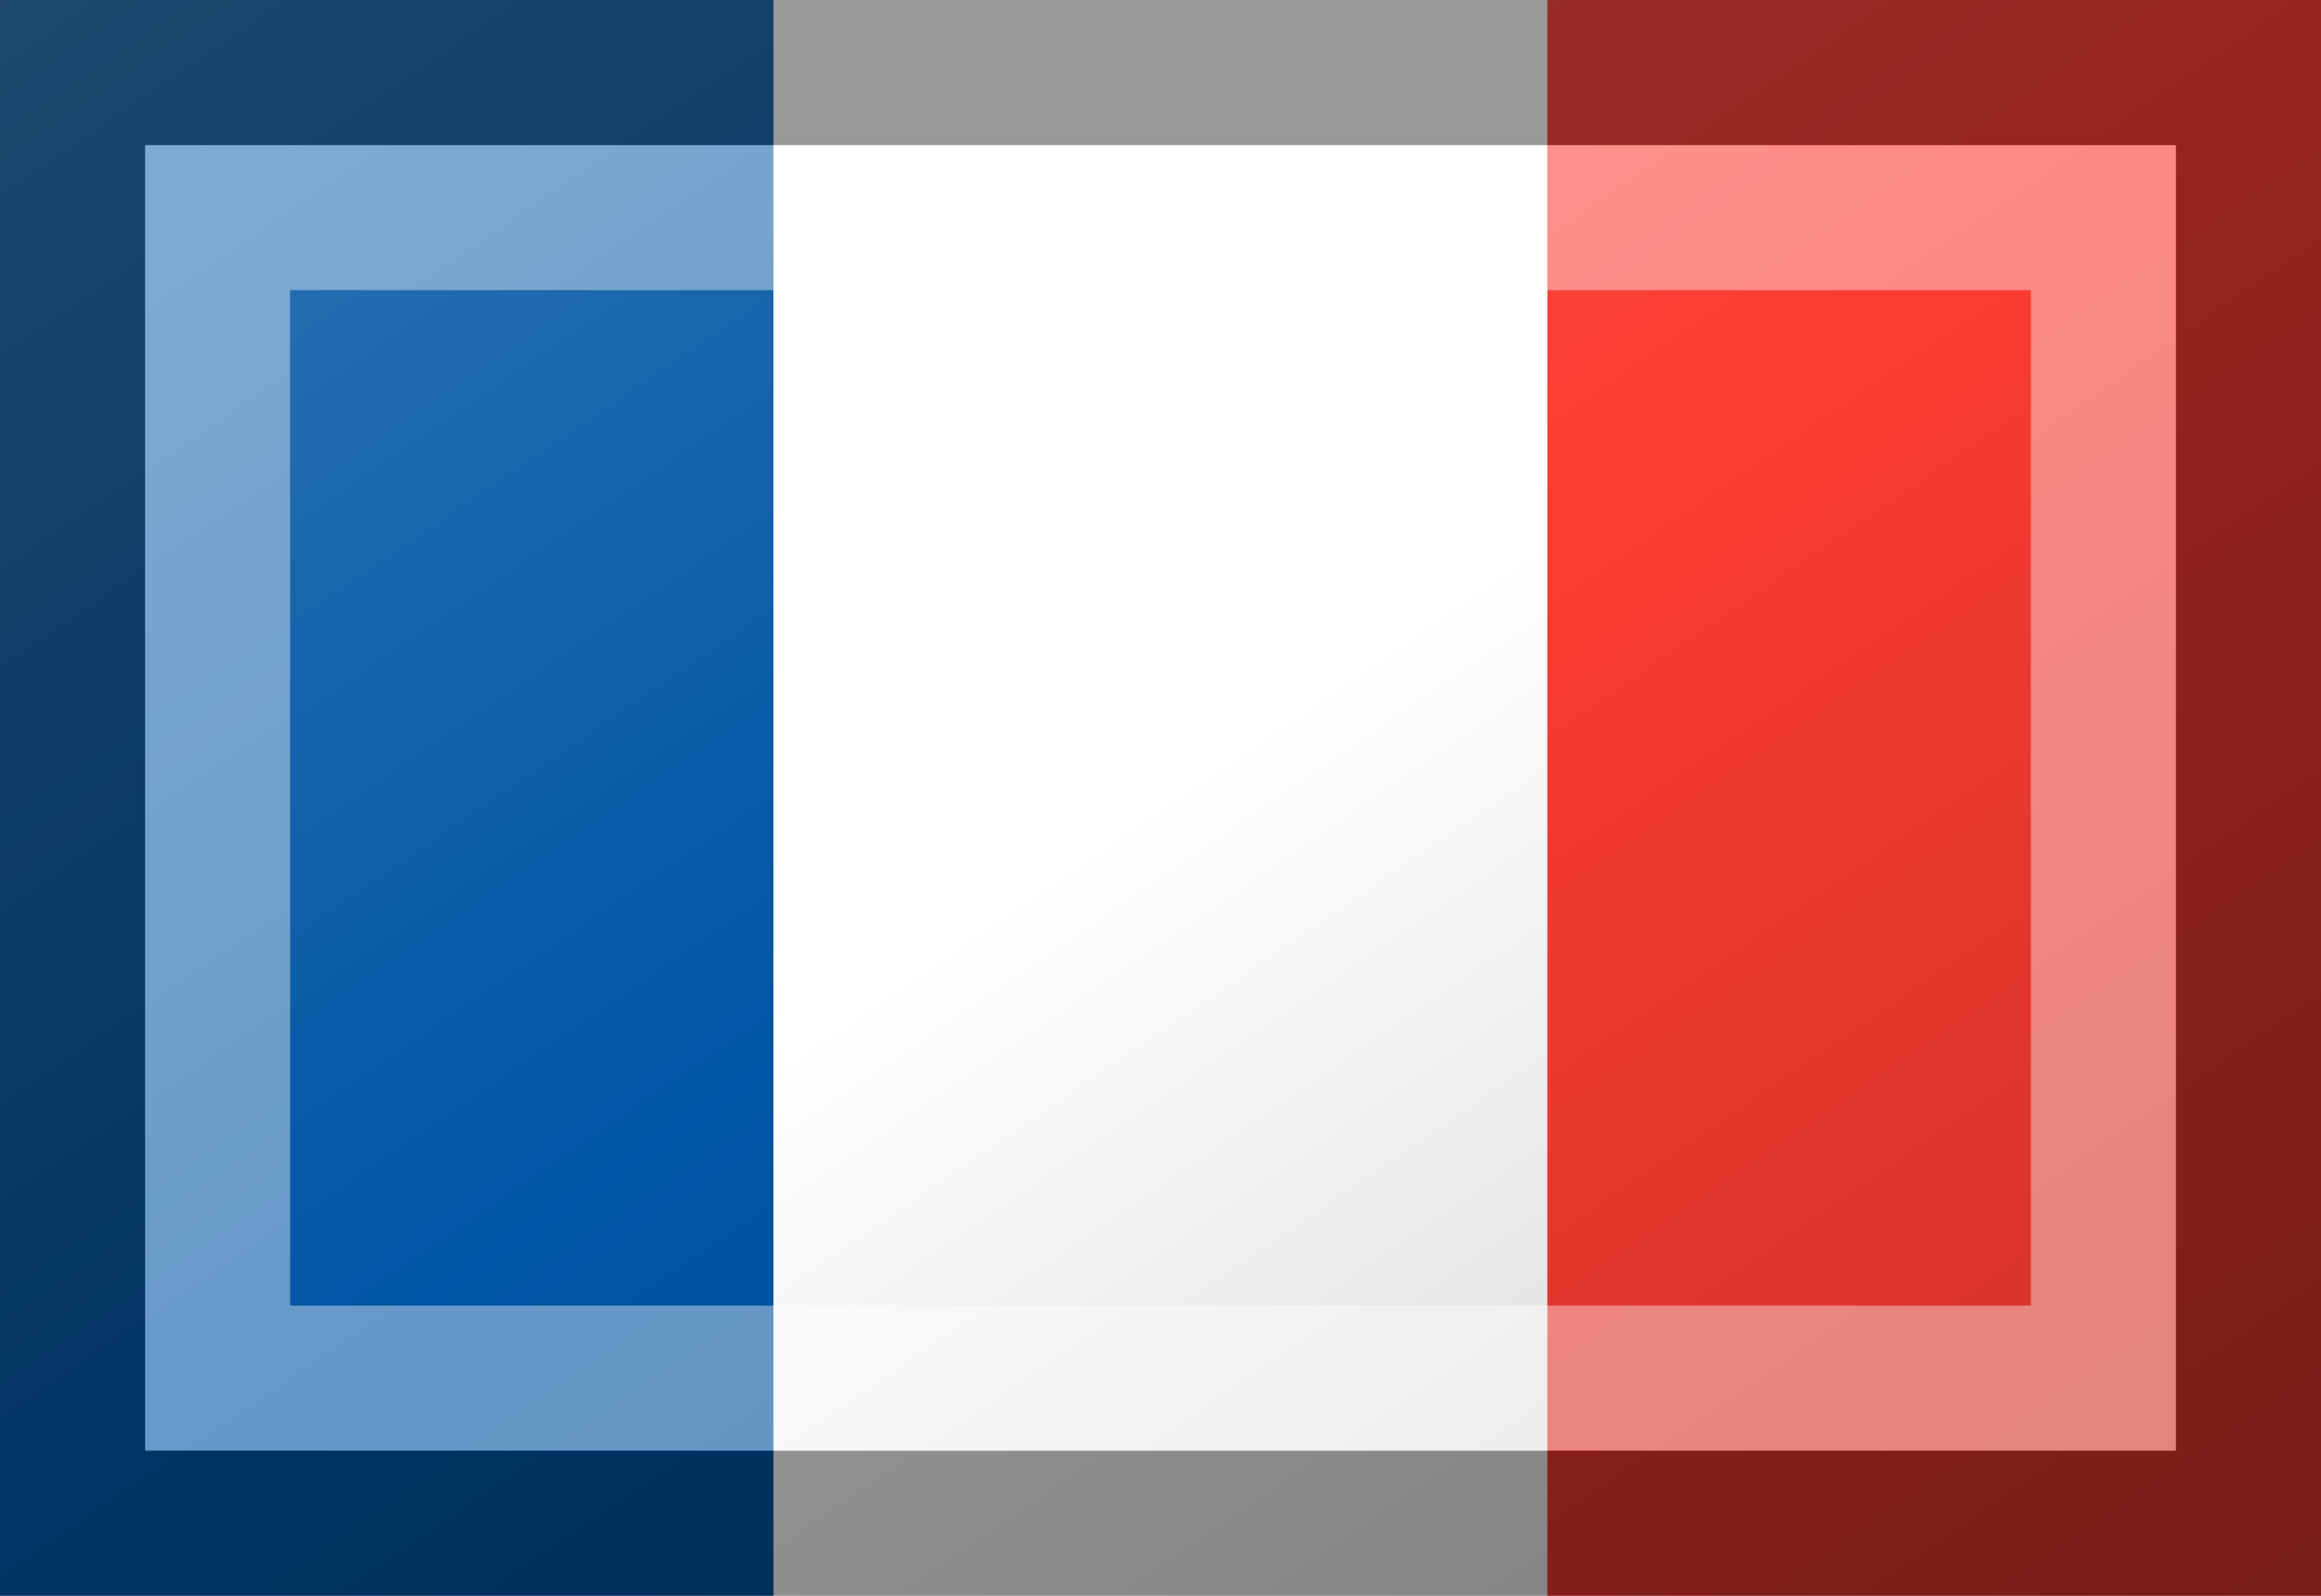
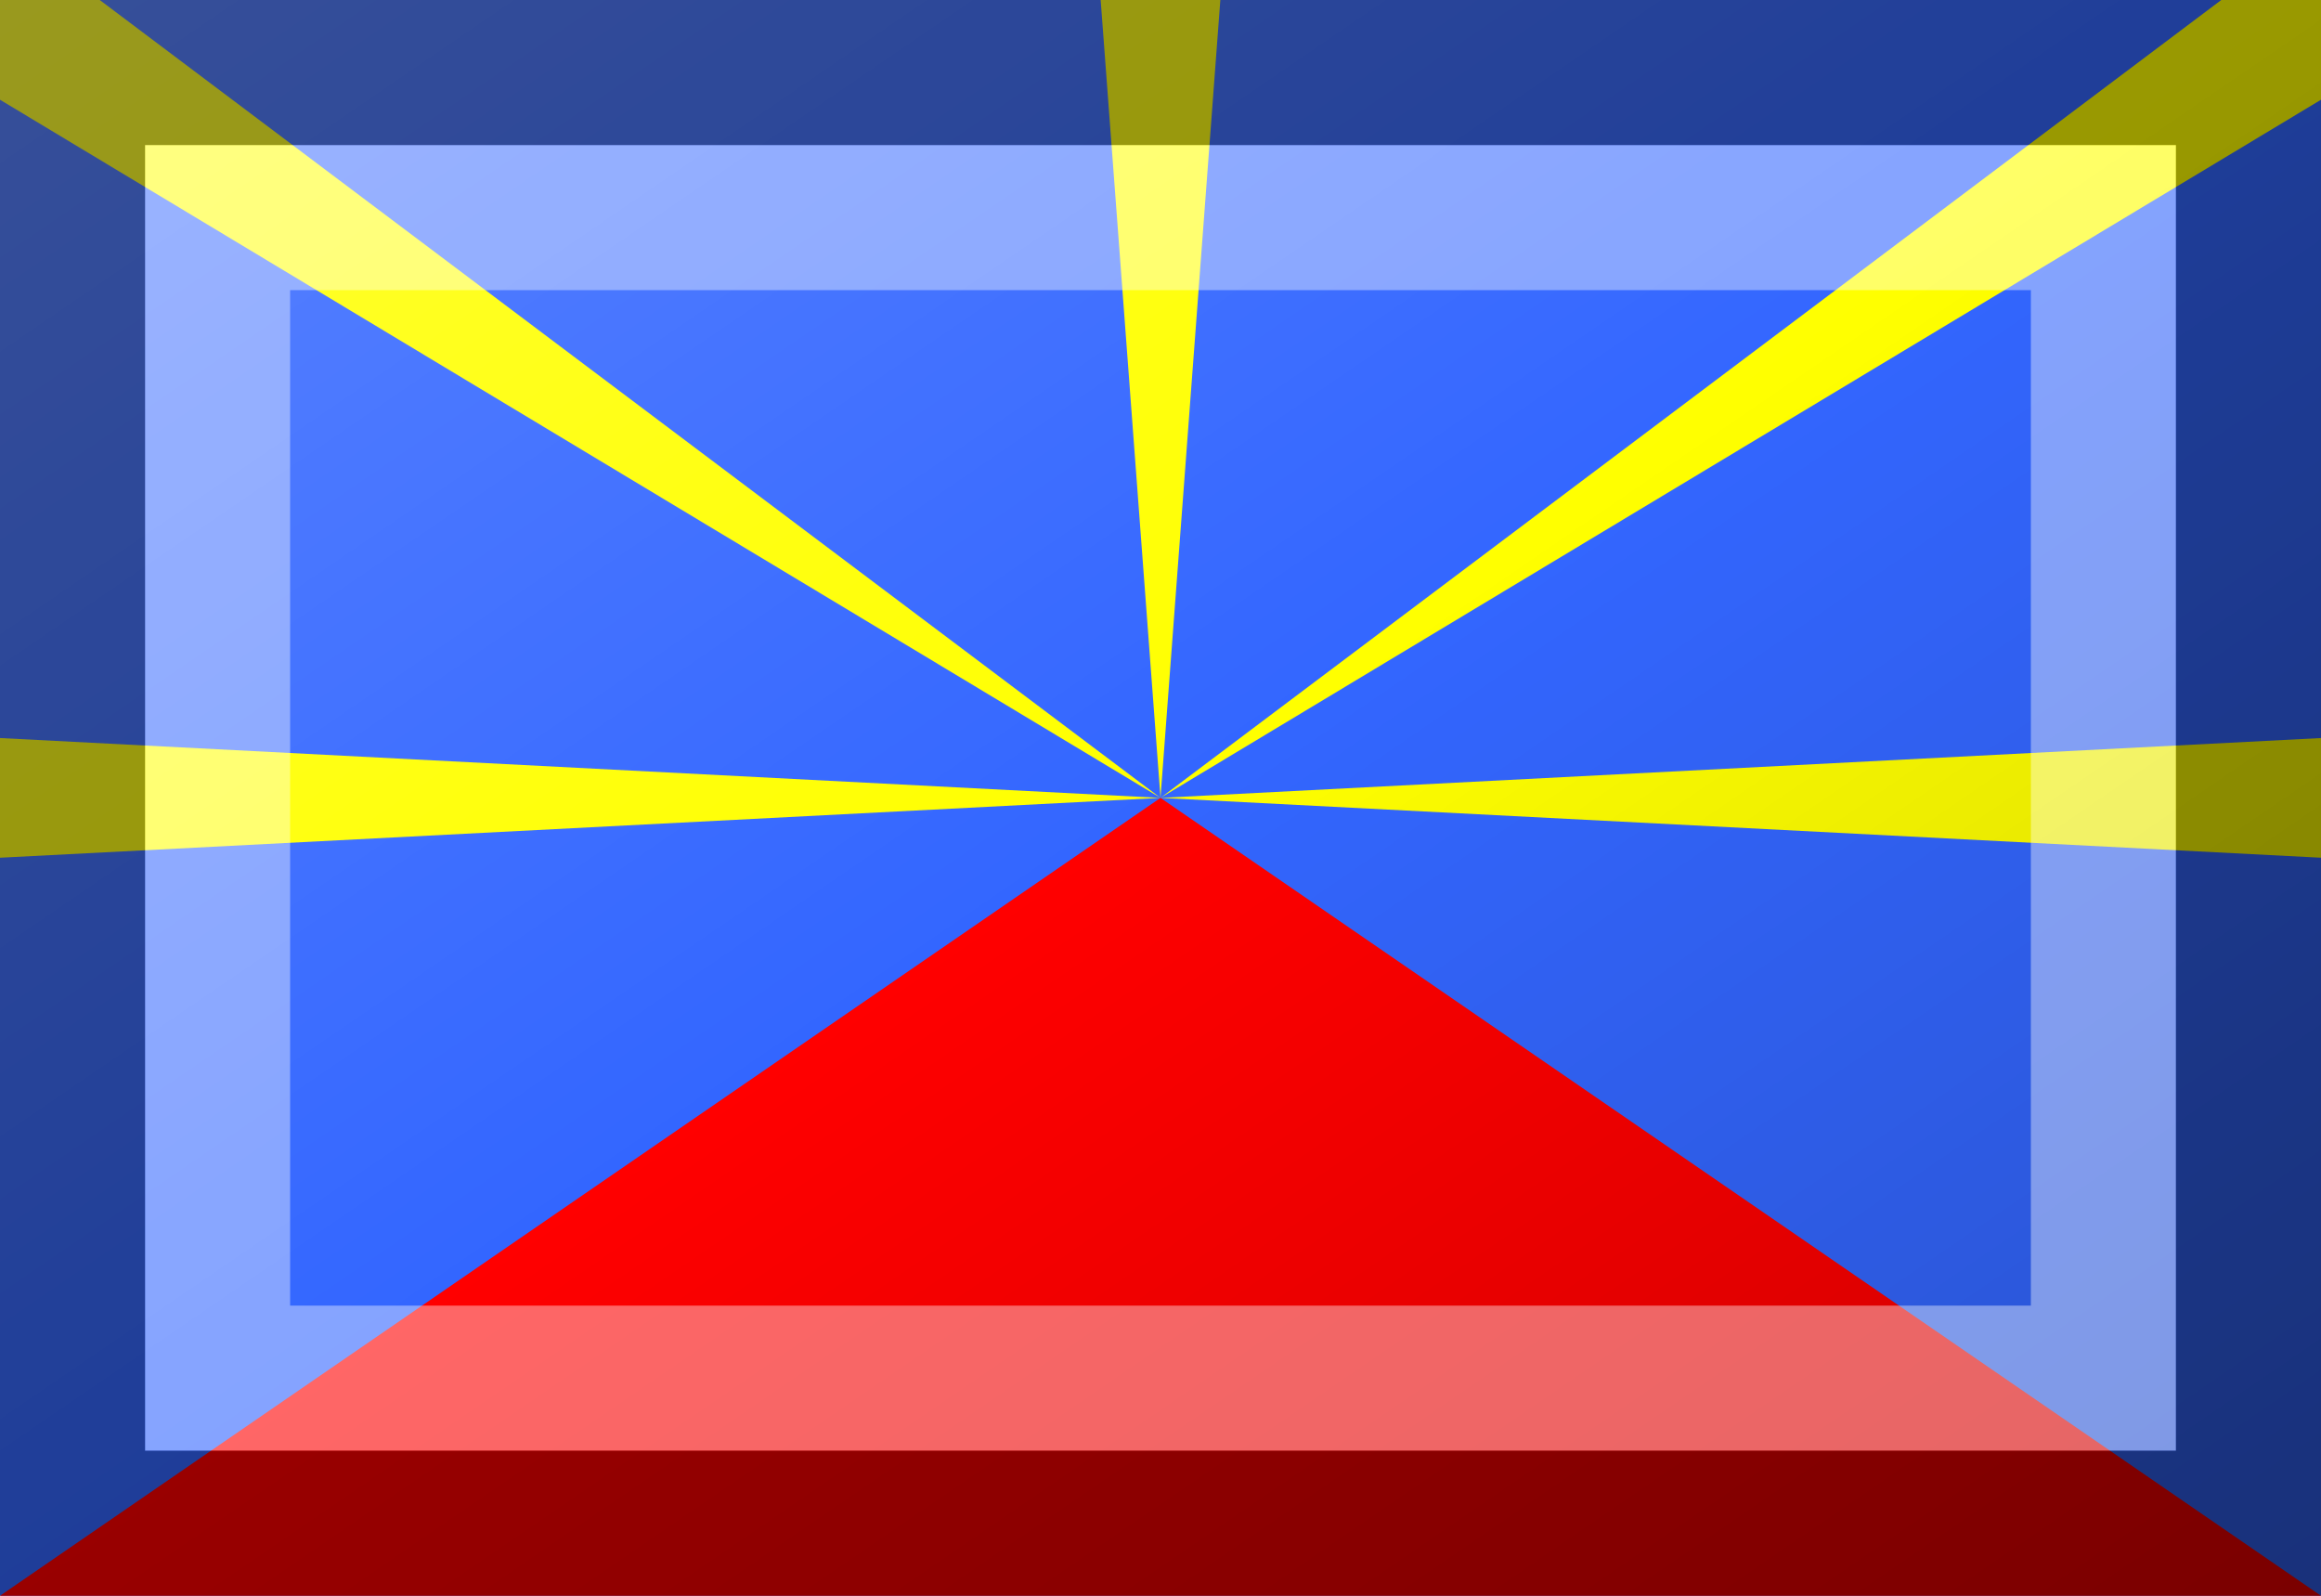
<svg xmlns="http://www.w3.org/2000/svg" version="1.1" width="576" height="396" viewBox="0 0 576 396">
  <style>
- .blue{fill:rgb(0,85,164);}
- .red{fill:rgb(250,60,50);}
- .white{fill:rgb(255,255,255);}
+ .blue{fill:rgb(51,102,255);}
+ .red{fill:rgb(255,0,0);}
+ .yellow{fill:rgb(255,255,0);}
</style>
  <defs>
    <linearGradient id="glaze" x1="0%" y1="0%" x2="100%" y2="100%">
      <stop offset="0%" stop-color="rgb(255,255,255)" stop-opacity="0.2" />
      <stop offset="49.999%" stop-color="rgb(255,255,255)" stop-opacity="0.0" />
      <stop offset="50.001%" stop-color="rgb(0,0,0)" stop-opacity="0.0" />
      <stop offset="100%" stop-color="rgb(0,0,0)" stop-opacity="0.2" />
    </linearGradient>
  </defs>
  <g>
-     <g>
-       <rect x="0" y="0" width="192" height="396" class="blue" />
-       <rect x="192" y="0" width="192" height="396" class="white" />
-       <rect x="384" y="0" width="192" height="396" class="red" />
-     </g>
+     <rect x="0" y="0" width="576" height="396" class="blue" />
+     <path d="M 0 396 L 288 198 L 576 396 Z" class="red" />
+     <path d="M 288 198 L 0 183.15 L 0 212.85 Z" class="yellow" />
+     <path d="M 288 198 L 0 24.75 L 0 0 L 24.75 0 Z" class="yellow" />
+     <path d="M 288 198 L 273.15 0 L 302.85 0 Z" class="yellow" />
+     <path d="M 288 198 L 576 24.75 L 576 0 L 551.25 0 Z" class="yellow" />
+     <path d="M 288 198 L 576 183.15 L 576 212.85 Z" class="yellow" />
  </g>
  <g>
    <rect x="0" y="0" width="576" height="396" fill="url(#glaze)" />
    <path d="M 36 36 L 540 36 L 540 360 L 36 360 Z M 72 72 L 72 324 L 504 324 L 504 72 Z" fill="rgb(255,255,255)" opacity="0.4" />
    <path d="M 0 0 L 576 0 L 576 396 L 0 396 Z M 36 36 L 36 360 L 540 360 L 540 36 Z" fill="rgb(0,0,0)" opacity="0.4" />
  </g>
</svg>
